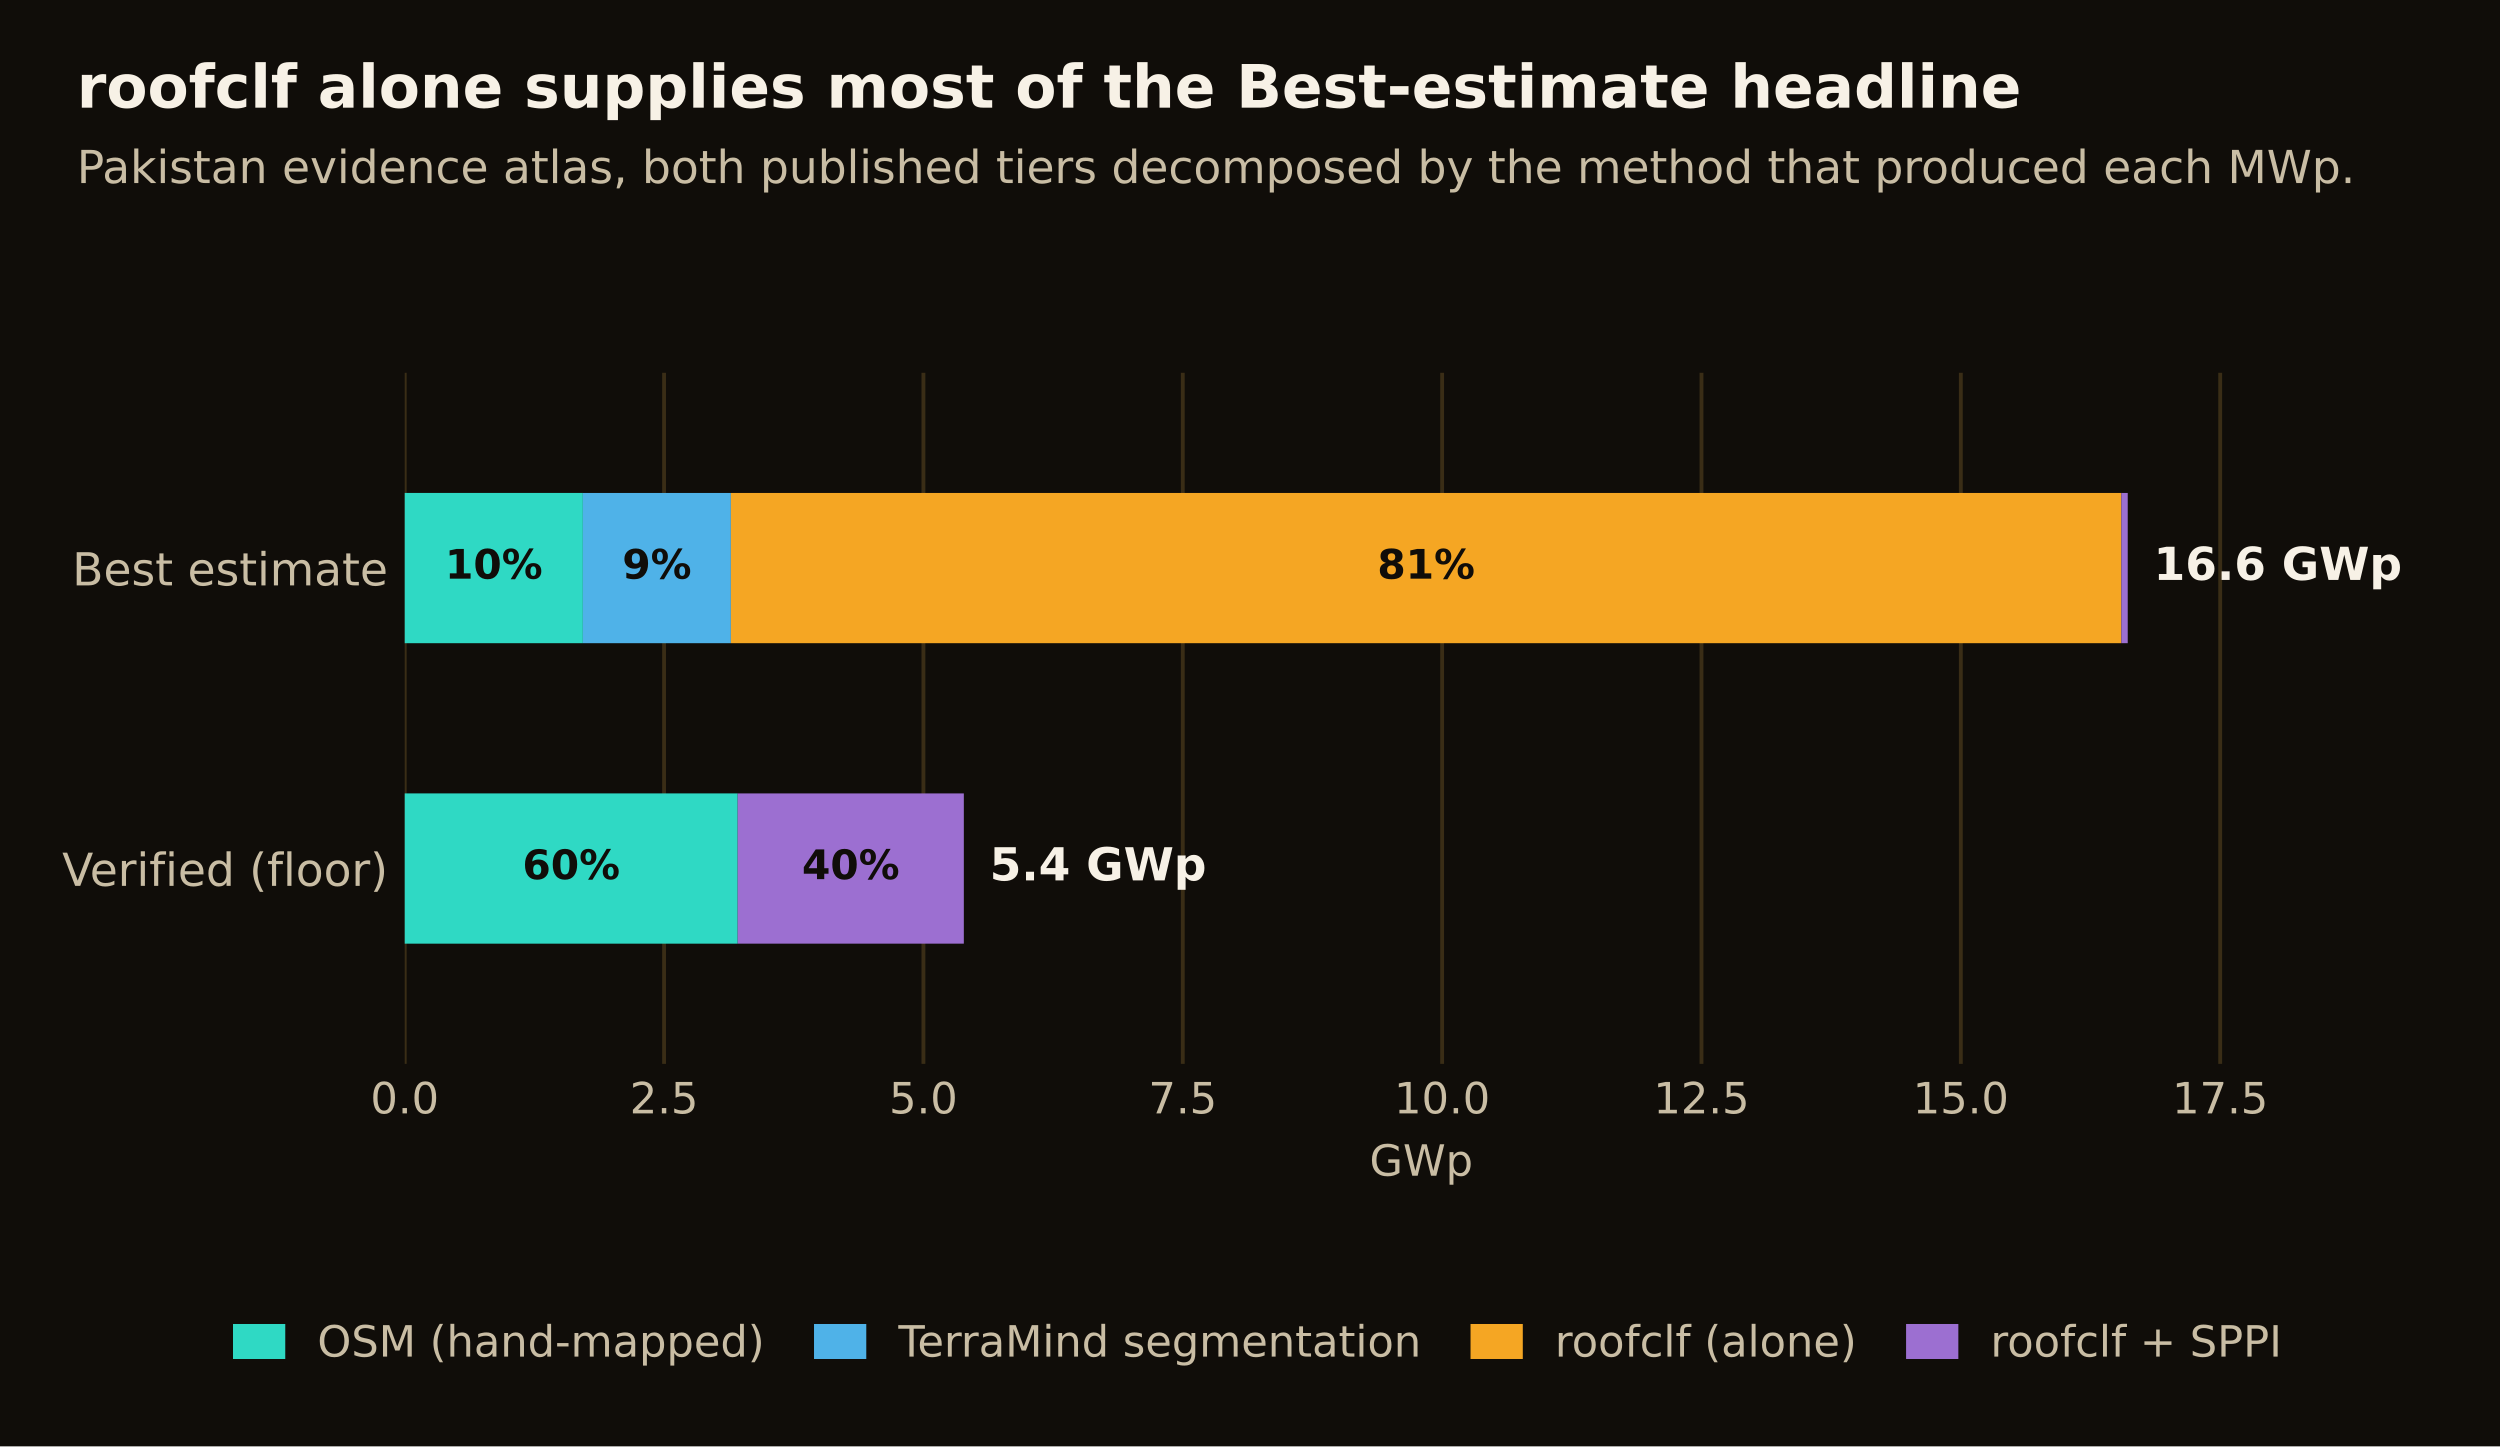
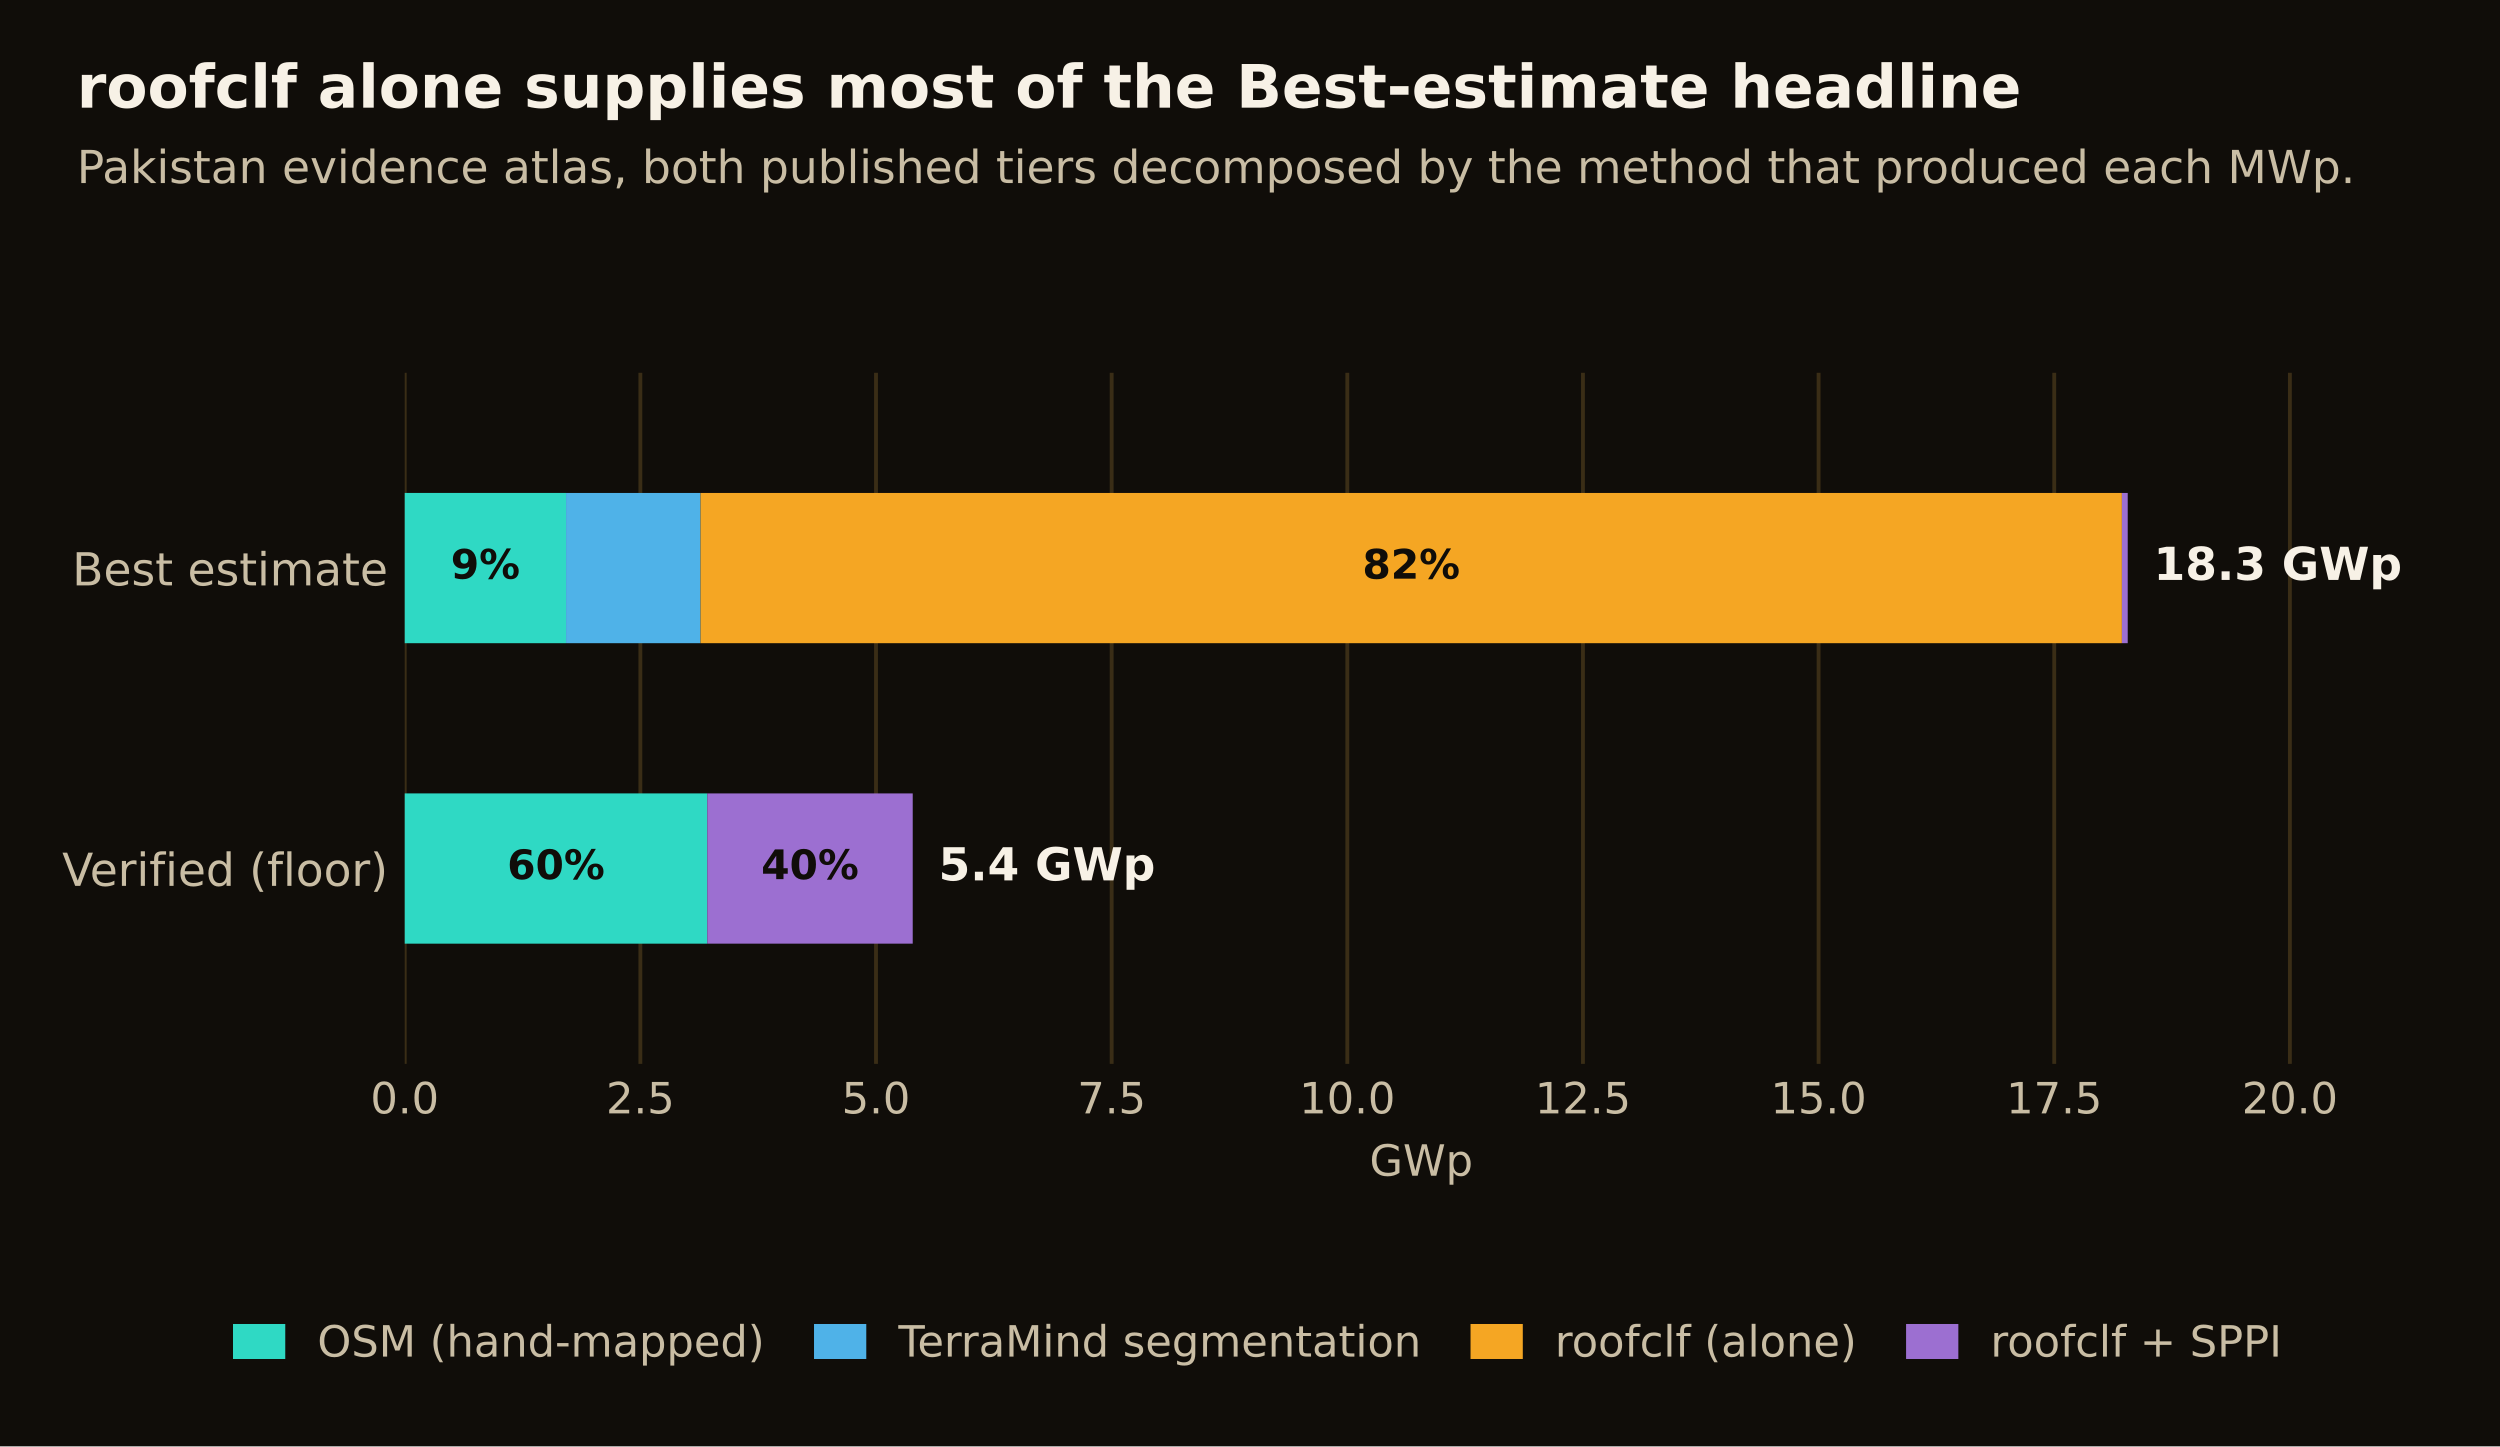
<svg xmlns="http://www.w3.org/2000/svg" width="521.458pt" height="301.685pt" viewBox="0 0 521.458 301.685" version="1.1">
  <defs>
    <style type="text/css">*{stroke-linejoin: round; stroke-linecap: butt}</style>
  </defs>
  <g id="figure_1">
    <g id="patch_1">
      <path d="M 0 301.685  L 521.458 301.685  L 521.458 0  L 0 0  z " style="fill: #100d09" />
    </g>
    <g id="axes_1">
      <g id="patch_2">
        <path d="M 84.418 221.898  L 508.498 221.898  L 508.498 77.754  L 84.418 77.754  z " style="fill: #100d09" />
      </g>
      <g id="matplotlib.axis_1">
        <g id="xtick_1">
          <g id="line2d_1">
-             <path d="M 84.418 221.898  L 84.418 77.754  " clip-path="url(#pdc0bfc4ac5)" style="fill: none; stroke: #3a2d16; stroke-width: 0.8; stroke-linecap: square" />
+             <path d="M 84.418 221.898  L 84.418 77.754  " clip-path="url(#p2bd87333e2)" style="fill: none; stroke: #3a2d16; stroke-width: 0.8; stroke-linecap: square" />
          </g>
          <g id="line2d_2" />
          <g id="text_1">
            <text style="font-size: 9px; font-family: 'DejaVu Sans'; text-anchor: middle; fill: #c9bda4" x="84.418" y="232.236" transform="rotate(-0 84.41766 232.2359)">0.0</text>
          </g>
        </g>
        <g id="xtick_2">
          <g id="line2d_3">
-             <path d="M 138.514 221.898  L 138.514 77.754  " clip-path="url(#pdc0bfc4ac5)" style="fill: none; stroke: #3a2d16; stroke-width: 0.8; stroke-linecap: square" />
+             <path d="M 133.569 221.898  L 133.569 77.754  " clip-path="url(#p2bd87333e2)" style="fill: none; stroke: #3a2d16; stroke-width: 0.8; stroke-linecap: square" />
          </g>
          <g id="line2d_4" />
          <g id="text_2">
-             <text style="font-size: 9px; font-family: 'DejaVu Sans'; text-anchor: middle; fill: #c9bda4" x="138.514" y="232.236" transform="rotate(-0 138.5143 232.2359)">2.5</text>
+             <text style="font-size: 9px; font-family: 'DejaVu Sans'; text-anchor: middle; fill: #c9bda4" x="133.569" y="232.236" transform="rotate(-0 133.5694 232.2359)">2.5</text>
          </g>
        </g>
        <g id="xtick_3">
          <g id="line2d_5">
-             <path d="M 192.611 221.898  L 192.611 77.754  " clip-path="url(#pdc0bfc4ac5)" style="fill: none; stroke: #3a2d16; stroke-width: 0.8; stroke-linecap: square" />
+             <path d="M 182.721 221.898  L 182.721 77.754  " clip-path="url(#p2bd87333e2)" style="fill: none; stroke: #3a2d16; stroke-width: 0.8; stroke-linecap: square" />
          </g>
          <g id="line2d_6" />
          <g id="text_3">
-             <text style="font-size: 9px; font-family: 'DejaVu Sans'; text-anchor: middle; fill: #c9bda4" x="192.611" y="232.236" transform="rotate(-0 192.6109 232.2359)">5.0</text>
+             <text style="font-size: 9px; font-family: 'DejaVu Sans'; text-anchor: middle; fill: #c9bda4" x="182.721" y="232.236" transform="rotate(-0 182.7212 232.2359)">5.0</text>
          </g>
        </g>
        <g id="xtick_4">
          <g id="line2d_7">
-             <path d="M 246.708 221.898  L 246.708 77.754  " clip-path="url(#pdc0bfc4ac5)" style="fill: none; stroke: #3a2d16; stroke-width: 0.8; stroke-linecap: square" />
+             <path d="M 231.873 221.898  L 231.873 77.754  " clip-path="url(#p2bd87333e2)" style="fill: none; stroke: #3a2d16; stroke-width: 0.8; stroke-linecap: square" />
          </g>
          <g id="line2d_8" />
          <g id="text_4">
-             <text style="font-size: 9px; font-family: 'DejaVu Sans'; text-anchor: middle; fill: #c9bda4" x="246.708" y="232.236" transform="rotate(-0 246.7075 232.2359)">7.5</text>
+             <text style="font-size: 9px; font-family: 'DejaVu Sans'; text-anchor: middle; fill: #c9bda4" x="231.873" y="232.236" transform="rotate(-0 231.8729 232.2359)">7.5</text>
          </g>
        </g>
        <g id="xtick_5">
          <g id="line2d_9">
-             <path d="M 300.804 221.898  L 300.804 77.754  " clip-path="url(#pdc0bfc4ac5)" style="fill: none; stroke: #3a2d16; stroke-width: 0.8; stroke-linecap: square" />
+             <path d="M 281.025 221.898  L 281.025 77.754  " clip-path="url(#p2bd87333e2)" style="fill: none; stroke: #3a2d16; stroke-width: 0.8; stroke-linecap: square" />
          </g>
          <g id="line2d_10" />
          <g id="text_5">
-             <text style="font-size: 9px; font-family: 'DejaVu Sans'; text-anchor: middle; fill: #c9bda4" x="300.804" y="232.236" transform="rotate(-0 300.8041 232.2359)">10.0</text>
+             <text style="font-size: 9px; font-family: 'DejaVu Sans'; text-anchor: middle; fill: #c9bda4" x="281.025" y="232.236" transform="rotate(-0 281.0247 232.2359)">10.0</text>
          </g>
        </g>
        <g id="xtick_6">
          <g id="line2d_11">
-             <path d="M 354.901 221.898  L 354.901 77.754  " clip-path="url(#pdc0bfc4ac5)" style="fill: none; stroke: #3a2d16; stroke-width: 0.8; stroke-linecap: square" />
+             <path d="M 330.176 221.898  L 330.176 77.754  " clip-path="url(#p2bd87333e2)" style="fill: none; stroke: #3a2d16; stroke-width: 0.8; stroke-linecap: square" />
          </g>
          <g id="line2d_12" />
          <g id="text_6">
-             <text style="font-size: 9px; font-family: 'DejaVu Sans'; text-anchor: middle; fill: #c9bda4" x="354.901" y="232.236" transform="rotate(-0 354.9008 232.2359)">12.5</text>
+             <text style="font-size: 9px; font-family: 'DejaVu Sans'; text-anchor: middle; fill: #c9bda4" x="330.176" y="232.236" transform="rotate(-0 330.1765 232.2359)">12.5</text>
          </g>
        </g>
        <g id="xtick_7">
          <g id="line2d_13">
-             <path d="M 408.997 221.898  L 408.997 77.754  " clip-path="url(#pdc0bfc4ac5)" style="fill: none; stroke: #3a2d16; stroke-width: 0.8; stroke-linecap: square" />
+             <path d="M 379.328 221.898  L 379.328 77.754  " clip-path="url(#p2bd87333e2)" style="fill: none; stroke: #3a2d16; stroke-width: 0.8; stroke-linecap: square" />
          </g>
          <g id="line2d_14" />
          <g id="text_7">
-             <text style="font-size: 9px; font-family: 'DejaVu Sans'; text-anchor: middle; fill: #c9bda4" x="408.997" y="232.236" transform="rotate(-0 408.9974 232.2359)">15.0</text>
+             <text style="font-size: 9px; font-family: 'DejaVu Sans'; text-anchor: middle; fill: #c9bda4" x="379.328" y="232.236" transform="rotate(-0 379.3282 232.2359)">15.0</text>
          </g>
        </g>
        <g id="xtick_8">
          <g id="line2d_15">
-             <path d="M 463.094 221.898  L 463.094 77.754  " clip-path="url(#pdc0bfc4ac5)" style="fill: none; stroke: #3a2d16; stroke-width: 0.8; stroke-linecap: square" />
+             <path d="M 428.48 221.898  L 428.48 77.754  " clip-path="url(#p2bd87333e2)" style="fill: none; stroke: #3a2d16; stroke-width: 0.8; stroke-linecap: square" />
          </g>
          <g id="line2d_16" />
          <g id="text_8">
-             <text style="font-size: 9px; font-family: 'DejaVu Sans'; text-anchor: middle; fill: #c9bda4" x="463.094" y="232.236" transform="rotate(-0 463.094 232.2359)">17.5</text>
+             <text style="font-size: 9px; font-family: 'DejaVu Sans'; text-anchor: middle; fill: #c9bda4" x="428.48" y="232.236" transform="rotate(-0 428.48 232.2359)">17.5</text>
          </g>
        </g>
-         <g id="text_9">
+         <g id="xtick_9">
+           <g id="line2d_17">
+             <path d="M 477.632 221.898  L 477.632 77.754  " clip-path="url(#p2bd87333e2)" style="fill: none; stroke: #3a2d16; stroke-width: 0.8; stroke-linecap: square" />
+           </g>
+           <g id="line2d_18" />
+           <g id="text_9">
+             <text style="font-size: 9px; font-family: 'DejaVu Sans'; text-anchor: middle; fill: #c9bda4" x="477.632" y="232.236" transform="rotate(-0 477.6318 232.2359)">20.0</text>
+           </g>
+         </g>
+         <g id="text_10">
          <text style="font-size: 9px; font-family: 'DejaVu Sans'; text-anchor: middle; fill: #c9bda4" x="296.458" y="245.236" transform="rotate(-0 296.4577 245.2359)">GWp</text>
        </g>
      </g>
      <g id="matplotlib.axis_2">
        <g id="ytick_1">
-           <g id="line2d_17" />
-           <g id="text_10">
+           <g id="line2d_19" />
+           <g id="text_11">
            <text style="font-size: 9.5px; font-family: 'DejaVu Sans'; text-anchor: end; fill: #c9bda4" x="80.918" y="184.771" transform="rotate(-0 80.91766 184.771)">Verified (floor)</text>
          </g>
        </g>
        <g id="ytick_2">
-           <g id="line2d_18" />
-           <g id="text_11">
+           <g id="line2d_20" />
+           <g id="text_12">
            <text style="font-size: 9.5px; font-family: 'DejaVu Sans'; text-anchor: end; fill: #c9bda4" x="80.918" y="122.1" transform="rotate(-0 80.91766 122.0997)">Best estimate</text>
          </g>
        </g>
      </g>
      <g id="patch_3">
-         <path d="M 84.418 196.83  L 153.873 196.83  L 153.873 165.494  L 84.418 165.494  z " clip-path="url(#pdc0bfc4ac5)" style="fill: #2fd9c4" />
+         <path d="M 84.418 196.83  L 147.525 196.83  L 147.525 165.494  L 84.418 165.494  z " clip-path="url(#p2bd87333e2)" style="fill: #2fd9c4" />
      </g>
-       <g id="text_12">
-         <text style="font-weight: 700; font-size: 8.5px; font-family: 'DejaVu Sans'; text-anchor: middle; fill: #100d09" x="119.146" y="183.37" transform="rotate(-0 119.1455 183.3697)">60%</text>
+       <g id="text_13">
+         <text style="font-weight: 700; font-size: 8.5px; font-family: 'DejaVu Sans'; text-anchor: middle; fill: #100d09" x="115.971" y="183.37" transform="rotate(-0 115.9711 183.3697)">60%</text>
      </g>
      <g id="patch_4">
-         <path d="M 153.873 196.83  L 201.039 196.83  L 201.039 165.494  L 153.873 165.494  z " clip-path="url(#pdc0bfc4ac5)" style="fill: #9c6fd1" />
-       </g>
-       <g id="text_13">
-         <text style="font-weight: 700; font-size: 8.5px; font-family: 'DejaVu Sans'; text-anchor: middle; fill: #100d09" x="177.456" y="183.37" transform="rotate(-0 177.4563 183.3697)">40%</text>
+         <path d="M 147.525 196.83  L 190.379 196.83  L 190.379 165.494  L 147.525 165.494  z " clip-path="url(#p2bd87333e2)" style="fill: #9c6fd1" />
      </g>
      <g id="text_14">
-         <text style="font-weight: 700; font-size: 9.5px; font-family: 'DejaVu Sans'; text-anchor: start; fill: #f7f1e6" x="206.43" y="183.629" transform="rotate(-0 206.43 183.6295)">5.4 GWp</text>
+         <text style="font-weight: 700; font-size: 8.5px; font-family: 'DejaVu Sans'; text-anchor: middle; fill: #100d09" x="168.952" y="183.37" transform="rotate(-0 168.9518 183.3697)">40%</text>
+       </g>
+       <g id="text_15">
+         <text style="font-weight: 700; font-size: 9.5px; font-family: 'DejaVu Sans'; text-anchor: start; fill: #f7f1e6" x="195.77" y="183.629" transform="rotate(-0 195.7699 183.6295)">5.4 GWp</text>
      </g>
      <g id="patch_5">
-         <path d="M 84.418 134.158  L 121.58 134.158  L 121.58 102.823  L 84.418 102.823  z " clip-path="url(#pdc0bfc4ac5)" style="fill: #2fd9c4" />
+         <path d="M 84.418 134.158  L 118.067 134.158  L 118.067 102.823  L 84.418 102.823  z " clip-path="url(#p2bd87333e2)" style="fill: #2fd9c4" />
      </g>
-       <g id="text_15">
-         <text style="font-weight: 700; font-size: 8.5px; font-family: 'DejaVu Sans'; text-anchor: middle; fill: #100d09" x="102.999" y="120.698" transform="rotate(-0 102.9988 120.6984)">10%</text>
+       <g id="text_16">
+         <text style="font-weight: 700; font-size: 8.5px; font-family: 'DejaVu Sans'; text-anchor: middle; fill: #100d09" x="101.242" y="120.698" transform="rotate(-0 101.2423 120.6984)">9%</text>
      </g>
      <g id="patch_6">
-         <path d="M 121.58 134.158  L 152.454 134.158  L 152.454 102.823  L 121.58 102.823  z " clip-path="url(#pdc0bfc4ac5)" style="fill: #4fb2e8" />
-       </g>
-       <g id="text_16">
-         <text style="font-weight: 700; font-size: 8.5px; font-family: 'DejaVu Sans'; text-anchor: middle; fill: #100d09" x="137.017" y="120.698" transform="rotate(-0 137.0169 120.6984)">9%</text>
+         <path d="M 118.067 134.158  L 146.119 134.158  L 146.119 102.823  L 118.067 102.823  z " clip-path="url(#p2bd87333e2)" style="fill: #4fb2e8" />
      </g>
      <g id="patch_7">
-         <path d="M 152.454 134.158  L 442.475 134.158  L 442.475 102.823  L 152.454 102.823  z " clip-path="url(#pdc0bfc4ac5)" style="fill: #f5a623" />
+         <path d="M 146.119 134.158  L 442.594 134.158  L 442.594 102.823  L 146.119 102.823  z " clip-path="url(#p2bd87333e2)" style="fill: #f5a623" />
      </g>
      <g id="text_17">
-         <text style="font-weight: 700; font-size: 8.5px; font-family: 'DejaVu Sans'; text-anchor: middle; fill: #100d09" x="297.464" y="120.698" transform="rotate(-0 297.4642 120.6984)">81%</text>
+         <text style="font-weight: 700; font-size: 8.5px; font-family: 'DejaVu Sans'; text-anchor: middle; fill: #100d09" x="294.357" y="120.698" transform="rotate(-0 294.3566 120.6984)">82%</text>
      </g>
      <g id="patch_8">
-         <path d="M 442.475 134.158  L 443.81 134.158  L 443.81 102.823  L 442.475 102.823  z " clip-path="url(#pdc0bfc4ac5)" style="fill: #9c6fd1" />
+         <path d="M 442.594 134.158  L 443.807 134.158  L 443.807 102.823  L 442.594 102.823  z " clip-path="url(#p2bd87333e2)" style="fill: #9c6fd1" />
      </g>
      <g id="text_18">
-         <text style="font-weight: 700; font-size: 9.5px; font-family: 'DejaVu Sans'; text-anchor: start; fill: #f7f1e6" x="449.2" y="120.958" transform="rotate(-0 449.2005 120.9582)">16.6 GWp</text>
+         <text style="font-weight: 700; font-size: 9.5px; font-family: 'DejaVu Sans'; text-anchor: start; fill: #f7f1e6" x="449.198" y="120.958" transform="rotate(-0 449.1983 120.9582)">18.3 GWp</text>
      </g>
      <g id="legend_1">
        <g id="patch_9">
          <path d="M 49.1 282.963  L 59 282.963  L 59 276.663  L 49.1 276.663  z " style="fill: #2fd9c4; stroke: #2fd9c4; stroke-linejoin: miter" />
        </g>
        <g id="text_19">
          <text style="font-size: 9px; font-family: 'DejaVu Sans'; text-anchor: start; fill: #c9bda4" x="66.2" y="282.963" transform="rotate(-0 66.20047 282.9627)">OSM (hand-mapped)</text>
        </g>
        <g id="patch_10">
          <path d="M 170.291 282.963  L 180.191 282.963  L 180.191 276.663  L 170.291 276.663  z " style="fill: #4fb2e8; stroke: #4fb2e8; stroke-linejoin: miter" />
        </g>
        <g id="text_20">
          <text style="font-size: 9px; font-family: 'DejaVu Sans'; text-anchor: start; fill: #c9bda4" x="187.391" y="282.963" transform="rotate(-0 187.3911 282.9627)">TerraMind segmentation</text>
        </g>
        <g id="patch_11">
          <path d="M 307.229 282.963  L 317.129 282.963  L 317.129 276.663  L 307.229 276.663  z " style="fill: #f5a623; stroke: #f5a623; stroke-linejoin: miter" />
        </g>
        <g id="text_21">
          <text style="font-size: 9px; font-family: 'DejaVu Sans'; text-anchor: start; fill: #c9bda4" x="324.329" y="282.963" transform="rotate(-0 324.3289 282.9627)">roofclf (alone)</text>
        </g>
        <g id="patch_12">
          <path d="M 398.077 282.963  L 407.977 282.963  L 407.977 276.663  L 398.077 276.663  z " style="fill: #9c6fd1; stroke: #9c6fd1; stroke-linejoin: miter" />
        </g>
        <g id="text_22">
          <text style="font-size: 9px; font-family: 'DejaVu Sans'; text-anchor: start; fill: #c9bda4" x="415.177" y="282.963" transform="rotate(-0 415.1769 282.9627)">roofclf + SPPI</text>
        </g>
      </g>
    </g>
    <g id="text_23">
      <text style="font-weight: 700; font-size: 12.5px; font-family: 'DejaVu Sans'; text-anchor: start; fill: #f7f1e6" x="16.018" y="22.458" transform="rotate(-0 16.01766 22.45805)">roofclf alone supplies most of the Best-estimate headline</text>
    </g>
    <g id="text_24">
      <text style="font-size: 9.5px; font-family: 'DejaVu Sans'; text-anchor: start; fill: #c9bda4" x="16.018" y="38.19" transform="rotate(-0 16.01766 38.19005)">Pakistan evidence atlas, both published tiers decomposed by the method that produced each MWp.</text>
    </g>
  </g>
  <defs>
-     <clipPath id="pdc0bfc4ac5">
+     <clipPath id="p2bd87333e2">
      <rect x="84.418" y="77.754" width="424.08" height="144.144" />
    </clipPath>
  </defs>
</svg>
